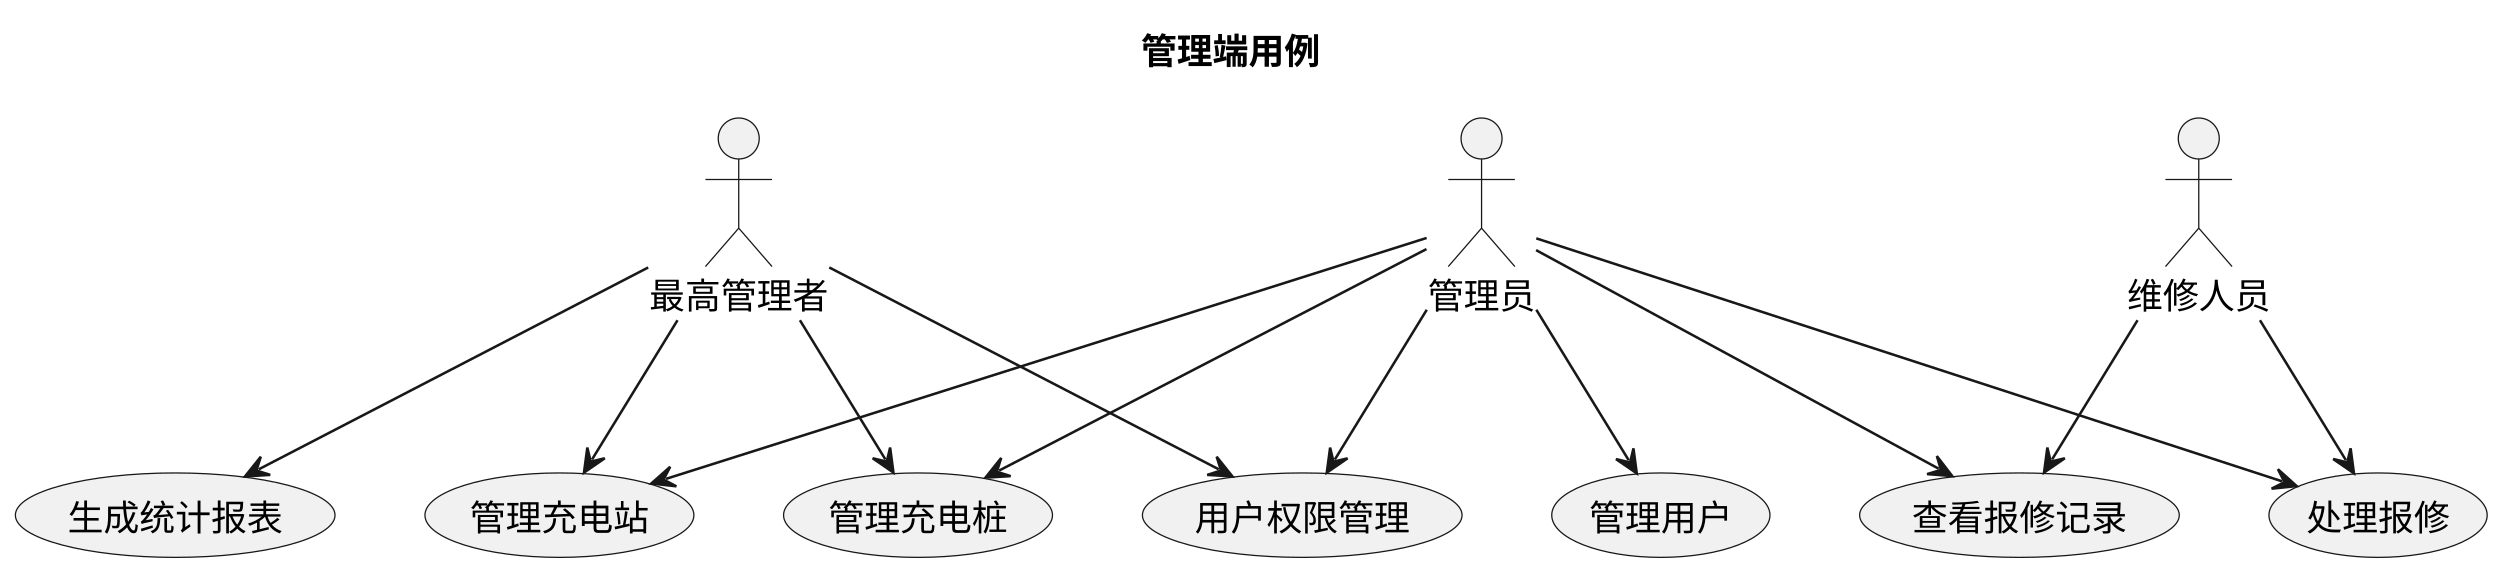
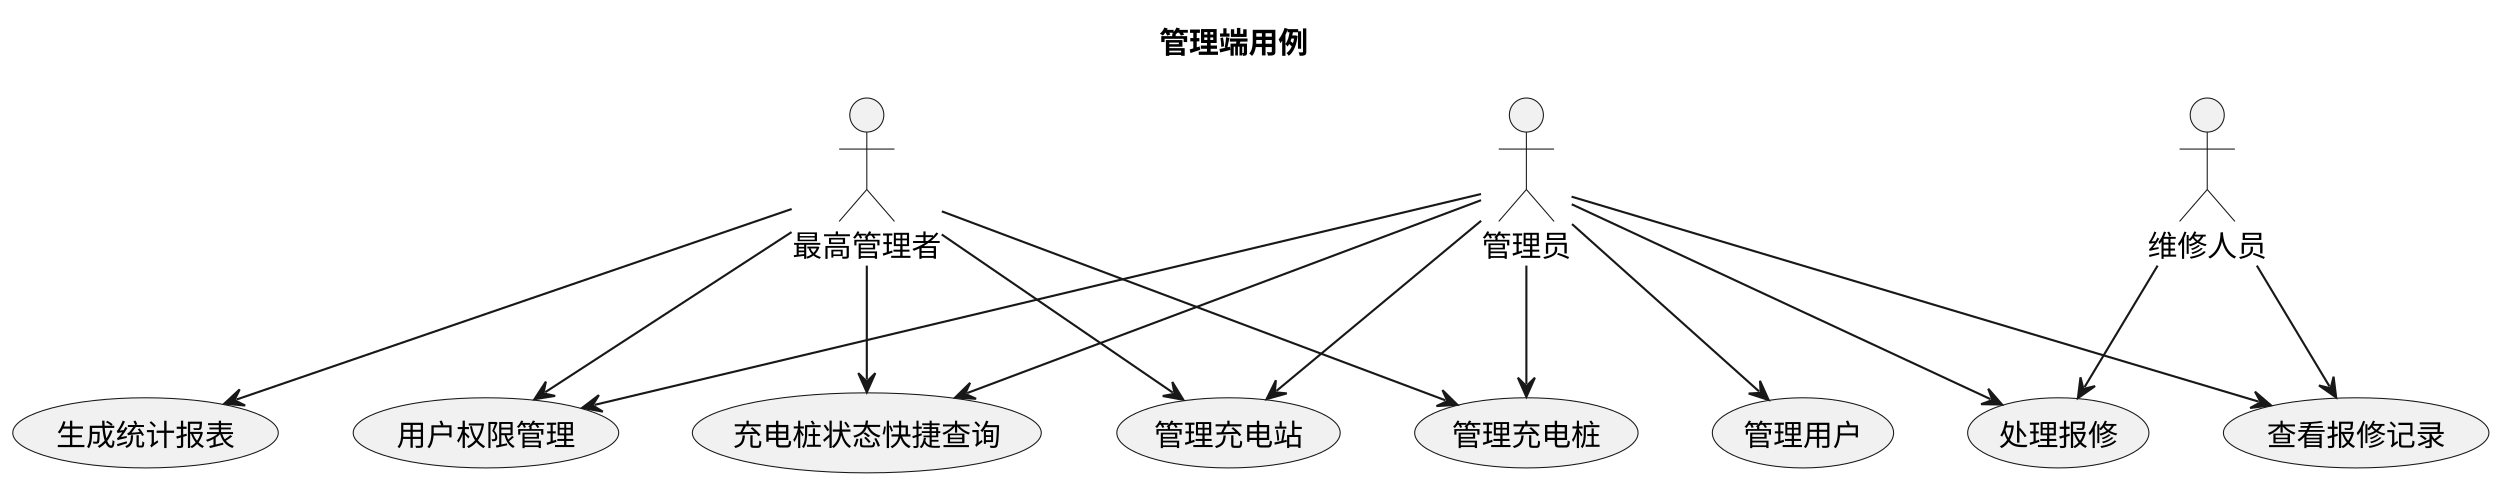
- <svg xmlns="http://www.w3.org/2000/svg" contentStyleType="text/css" data-diagram-type="DESCRIPTION" height="223px" preserveAspectRatio="none" style="width:976px;height:223px;background:#FFFFFF;" version="1.1" viewBox="0 0 976 223" width="976px" zoomAndPan="magnify">
+ <svg xmlns="http://www.w3.org/2000/svg" contentStyleType="text/css" data-diagram-type="DESCRIPTION" height="228px" preserveAspectRatio="none" style="width:1175px;height:228px;background:#FFFFFF;" version="1.1" viewBox="0 0 1175 228" width="1175px" zoomAndPan="magnify">
  <defs />
  <g>
    <g class="title" data-source-line="1">
-       <text fill="#000000" font-family="sans-serif" font-size="14" font-weight="bold" lengthAdjust="spacing" textLength="72.188" x="445.404" y="24.966">管理端用例</text>
+       <text fill="#000000" font-family="sans-serif" font-size="14" font-weight="bold" lengthAdjust="spacing" textLength="72.188" x="544.803" y="24.966">管理端用例</text>
    </g>
    <g class="entity" data-entity="A" data-source-line="4" data-uid="ent0002" id="entity_A">
-       <ellipse cx="578.4" cy="54.068" fill="#F1F1F1" rx="8" ry="8" style="stroke:#181818;stroke-width:0.5;" />
-       <path d="M578.4,62.068 L578.4,89.068 M565.4,70.068 L591.4,70.068 M578.4,89.068 L565.4,104.068 M578.4,89.068 L591.4,104.068" fill="none" style="stroke:#181818;stroke-width:0.5;" />
-       <text fill="#000000" font-family="sans-serif" font-size="14" lengthAdjust="spacing" textLength="42" x="557.4" y="120.534">管理员</text>
+       <ellipse cx="717.4" cy="54.068" fill="#F1F1F1" rx="8" ry="8" style="stroke:#181818;stroke-width:0.5;" />
+       <path d="M717.4,62.068 L717.4,89.068 M704.4,70.068 L730.4,70.068 M717.4,89.068 L704.4,104.068 M717.4,89.068 L730.4,104.068" fill="none" style="stroke:#181818;stroke-width:0.5;" />
+       <text fill="#000000" font-family="sans-serif" font-size="14" lengthAdjust="spacing" textLength="42" x="696.4" y="120.534">管理员</text>
    </g>
    <g class="entity" data-entity="SA" data-source-line="5" data-uid="ent0003" id="entity_SA">
-       <ellipse cx="288.4" cy="54.068" fill="#F1F1F1" rx="8" ry="8" style="stroke:#181818;stroke-width:0.5;" />
-       <path d="M288.4,62.068 L288.4,89.068 M275.4,70.068 L301.4,70.068 M288.4,89.068 L275.4,104.068 M288.4,89.068 L301.4,104.068" fill="none" style="stroke:#181818;stroke-width:0.5;" />
-       <text fill="#000000" font-family="sans-serif" font-size="14" lengthAdjust="spacing" textLength="70" x="253.4" y="120.534">最高管理者</text>
+       <ellipse cx="407.4" cy="54.068" fill="#F1F1F1" rx="8" ry="8" style="stroke:#181818;stroke-width:0.5;" />
+       <path d="M407.4,62.068 L407.4,89.068 M394.4,70.068 L420.4,70.068 M407.4,89.068 L394.4,104.068 M407.4,89.068 L420.4,104.068" fill="none" style="stroke:#181818;stroke-width:0.5;" />
+       <text fill="#000000" font-family="sans-serif" font-size="14" lengthAdjust="spacing" textLength="70" x="372.4" y="120.534">最高管理者</text>
    </g>
    <g class="entity" data-entity="M" data-source-line="6" data-uid="ent0004" id="entity_M">
-       <ellipse cx="858.4" cy="54.068" fill="#F1F1F1" rx="8" ry="8" style="stroke:#181818;stroke-width:0.5;" />
-       <path d="M858.4,62.068 L858.4,89.068 M845.4,70.068 L871.4,70.068 M858.4,89.068 L845.4,104.068 M858.4,89.068 L871.4,104.068" fill="none" style="stroke:#181818;stroke-width:0.5;" />
-       <text fill="#000000" font-family="sans-serif" font-size="14" lengthAdjust="spacing" textLength="56" x="830.4" y="120.534">维修人员</text>
+       <ellipse cx="1037.4" cy="54.068" fill="#F1F1F1" rx="8" ry="8" style="stroke:#181818;stroke-width:0.5;" />
+       <path d="M1037.4,62.068 L1037.4,89.068 M1024.4,70.068 L1050.4,70.068 M1037.4,89.068 L1024.4,104.068 M1037.4,89.068 L1050.4,104.068" fill="none" style="stroke:#181818;stroke-width:0.5;" />
+       <text fill="#000000" font-family="sans-serif" font-size="14" lengthAdjust="spacing" textLength="56" x="1009.4" y="120.534">维修人员</text>
    </g>
    <g class="entity" data-entity="MS" data-source-line="8" data-uid="ent0005" id="entity_MS">
-       <ellipse cx="218.398" cy="201.121" fill="#F1F1F1" rx="52.498" ry="16.483" style="stroke:#181818;stroke-width:0.5;" />
-       <text fill="#000000" font-family="sans-serif" font-size="14" lengthAdjust="spacing" textLength="70" x="183.398" y="207.155">管理充电站</text>
+       <ellipse cx="577.398" cy="203.441" fill="#F1F1F1" rx="52.498" ry="16.483" style="stroke:#181818;stroke-width:0.5;" />
+       <text fill="#000000" font-family="sans-serif" font-size="14" lengthAdjust="spacing" textLength="70" x="542.398" y="209.475">管理充电站</text>
    </g>
    <g class="entity" data-entity="MC" data-source-line="9" data-uid="ent0006" id="entity_MC">
-       <ellipse cx="358.397" cy="201.121" fill="#F1F1F1" rx="52.498" ry="16.483" style="stroke:#181818;stroke-width:0.5;" />
-       <text fill="#000000" font-family="sans-serif" font-size="14" lengthAdjust="spacing" textLength="70" x="323.397" y="207.155">管理充电桩</text>
+       <ellipse cx="717.398" cy="203.441" fill="#F1F1F1" rx="52.498" ry="16.483" style="stroke:#181818;stroke-width:0.5;" />
+       <text fill="#000000" font-family="sans-serif" font-size="14" lengthAdjust="spacing" textLength="70" x="682.398" y="209.475">管理充电桩</text>
    </g>
    <g class="entity" data-entity="MU" data-source-line="10" data-uid="ent0007" id="entity_MU">
-       <ellipse cx="648.398" cy="201.121" fill="#F1F1F1" rx="42.598" ry="16.483" style="stroke:#181818;stroke-width:0.5;" />
-       <text fill="#000000" font-family="sans-serif" font-size="14" lengthAdjust="spacing" textLength="56" x="620.398" y="207.155">管理用户</text>
+       <ellipse cx="847.398" cy="203.441" fill="#F1F1F1" rx="42.598" ry="16.483" style="stroke:#181818;stroke-width:0.5;" />
+       <text fill="#000000" font-family="sans-serif" font-size="14" lengthAdjust="spacing" textLength="56" x="819.398" y="209.475">管理用户</text>
    </g>
    <g class="entity" data-entity="PM" data-source-line="11" data-uid="ent0008" id="entity_PM">
-       <ellipse cx="508.397" cy="201.121" fill="#F1F1F1" rx="62.397" ry="16.483" style="stroke:#181818;stroke-width:0.5;" />
-       <text fill="#000000" font-family="sans-serif" font-size="14" lengthAdjust="spacing" textLength="84" x="466.397" y="207.155">用户权限管理</text>
+       <ellipse cx="228.397" cy="203.441" fill="#F1F1F1" rx="62.397" ry="16.483" style="stroke:#181818;stroke-width:0.5;" />
+       <text fill="#000000" font-family="sans-serif" font-size="14" lengthAdjust="spacing" textLength="84" x="186.397" y="209.475">用户权限管理</text>
    </g>
    <g class="entity" data-entity="HR" data-source-line="12" data-uid="ent0009" id="entity_HR">
-       <ellipse cx="928.398" cy="201.121" fill="#F1F1F1" rx="42.598" ry="16.483" style="stroke:#181818;stroke-width:0.5;" />
-       <text fill="#000000" font-family="sans-serif" font-size="14" lengthAdjust="spacing" textLength="56" x="900.398" y="207.155">处理报修</text>
+       <ellipse cx="967.398" cy="203.441" fill="#F1F1F1" rx="42.598" ry="16.483" style="stroke:#181818;stroke-width:0.5;" />
+       <text fill="#000000" font-family="sans-serif" font-size="14" lengthAdjust="spacing" textLength="56" x="939.398" y="209.475">处理报修</text>
    </g>
    <g class="entity" data-entity="VR" data-source-line="13" data-uid="ent0010" id="entity_VR">
-       <ellipse cx="788.397" cy="201.121" fill="#F1F1F1" rx="62.397" ry="16.483" style="stroke:#181818;stroke-width:0.5;" />
-       <text fill="#000000" font-family="sans-serif" font-size="14" lengthAdjust="spacing" textLength="84" x="746.397" y="207.155">查看报修记录</text>
+       <ellipse cx="1107.397" cy="203.441" fill="#F1F1F1" rx="62.397" ry="16.483" style="stroke:#181818;stroke-width:0.5;" />
+       <text fill="#000000" font-family="sans-serif" font-size="14" lengthAdjust="spacing" textLength="84" x="1065.397" y="209.475">查看报修记录</text>
    </g>
    <g class="entity" data-entity="GS" data-source-line="14" data-uid="ent0011" id="entity_GS">
-       <ellipse cx="68.397" cy="201.121" fill="#F1F1F1" rx="62.397" ry="16.483" style="stroke:#181818;stroke-width:0.5;" />
-       <text fill="#000000" font-family="sans-serif" font-size="14" lengthAdjust="spacing" textLength="84" x="26.397" y="207.155">生成统计报表</text>
+       <ellipse cx="68.397" cy="203.441" fill="#F1F1F1" rx="62.397" ry="16.483" style="stroke:#181818;stroke-width:0.5;" />
+       <text fill="#000000" font-family="sans-serif" font-size="14" lengthAdjust="spacing" textLength="84" x="26.397" y="209.475">生成统计报表</text>
    </g>
-     <g class="link" data-entity-1="A" data-entity-2="MS" data-source-line="16" data-uid="lnk12" id="link_A_MS">
-       <path d="M556.96,92.888 C497.24,111.798 334.27,163.416 259.99,186.946" fill="none" id="A-to-MS" style="stroke:#181818;stroke-width:1;" />
-       <polygon fill="#181818" points="254.27,188.758,264.058,189.853,259.037,187.248,261.642,182.227,254.27,188.758" style="stroke:#181818;stroke-width:1;" />
+     <g class="entity" data-entity="QC" data-source-line="15" data-uid="ent0012" id="entity_QC">
+       <ellipse cx="407.403" cy="203.438" fill="#F1F1F1" rx="82.003" ry="18.8" style="stroke:#181818;stroke-width:0.5;" />
+       <text fill="#000000" font-family="sans-serif" font-size="14" lengthAdjust="spacing" textLength="126" x="344.403" y="209.472">充电桩状态快捷查询</text>
    </g>
-     <g class="link" data-entity-1="A" data-entity-2="MC" data-source-line="17" data-uid="lnk13" id="link_A_MC">
-       <path d="M556.9,97.238 C516.36,118.248 434.047,160.907 390.047,183.707" fill="none" id="A-to-MC" style="stroke:#181818;stroke-width:1;" />
-       <polygon fill="#181818" points="384.72,186.468,394.551,185.879,389.159,184.167,390.871,178.776,384.72,186.468" style="stroke:#181818;stroke-width:1;" />
+     <g class="link" data-entity-1="A" data-entity-2="MS" data-source-line="17" data-uid="lnk13" id="link_A_MS">
+       <path d="M696.13,103.768 C668.6,126.658 625.694,162.302 599.914,183.732" fill="none" id="A-to-MS" style="stroke:#181818;stroke-width:1;" />
+       <polygon fill="#181818" points="595.3,187.568,604.778,184.891,599.145,184.372,599.664,178.739,595.3,187.568" style="stroke:#181818;stroke-width:1;" />
    </g>
-     <g class="link" data-entity-1="A" data-entity-2="MU" data-source-line="18" data-uid="lnk14" id="link_A_MU">
-       <path d="M599.78,120.928 C612.89,142.278 625.87,163.425 635.861,179.695" fill="none" id="A-to-MU" style="stroke:#181818;stroke-width:1;" />
-       <polygon fill="#181818" points="639,184.808,637.699,175.045,636.384,180.547,630.882,179.231,639,184.808" style="stroke:#181818;stroke-width:1;" />
+     <g class="link" data-entity-1="A" data-entity-2="MC" data-source-line="18" data-uid="lnk14" id="link_A_MC">
+       <path d="M717.4,124.838 C717.4,145.858 717.4,164.698 717.4,180.508" fill="none" id="A-to-MC" style="stroke:#181818;stroke-width:1;" />
+       <polygon fill="#181818" points="717.4,186.508,721.4,177.508,717.4,181.508,713.4,177.508,717.4,186.508" style="stroke:#181818;stroke-width:1;" />
    </g>
-     <g class="link" data-entity-1="A" data-entity-2="PM" data-source-line="19" data-uid="lnk15" id="link_A_PM">
-       <path d="M557.01,120.928 C543.99,142.148 531.119,163.105 521.119,179.394" fill="none" id="A-to-PM" style="stroke:#181818;stroke-width:1;" />
-       <polygon fill="#181818" points="517.98,184.508,526.097,178.93,520.596,180.247,519.279,174.745,517.98,184.508" style="stroke:#181818;stroke-width:1;" />
+     <g class="link" data-entity-1="A" data-entity-2="MU" data-source-line="19" data-uid="lnk15" id="link_A_MU">
+       <path d="M738.86,105.318 C764.83,128.548 803.469,163.127 826.769,183.977" fill="none" id="A-to-MU" style="stroke:#181818;stroke-width:1;" />
+       <polygon fill="#181818" points="831.24,187.978,827.201,178.995,827.514,184.644,821.866,184.957,831.24,187.978" style="stroke:#181818;stroke-width:1;" />
    </g>
-     <g class="link" data-entity-1="A" data-entity-2="HR" data-source-line="20" data-uid="lnk16" id="link_A_HR">
-       <path d="M599.76,93.058 C659.13,112.398 820.615,164.999 890.915,187.909" fill="none" id="A-to-HR" style="stroke:#181818;stroke-width:1;" />
-       <polygon fill="#181818" points="896.62,189.768,889.302,183.176,891.866,188.219,886.823,190.782,896.62,189.768" style="stroke:#181818;stroke-width:1;" />
+     <g class="link" data-entity-1="A" data-entity-2="PM" data-source-line="20" data-uid="lnk16" id="link_A_PM">
+       <path d="M696.07,91.178 C622.17,108.758 381.847,165.929 279.487,190.279" fill="none" id="A-to-PM" style="stroke:#181818;stroke-width:1;" />
+       <polygon fill="#181818" points="273.65,191.668,283.331,193.476,278.514,190.511,281.48,185.694,273.65,191.668" style="stroke:#181818;stroke-width:1;" />
    </g>
-     <g class="link" data-entity-1="A" data-entity-2="VR" data-source-line="21" data-uid="lnk17" id="link_A_VR">
-       <path d="M599.69,97.658 C638.37,118.658 714.807,160.155 756.877,182.995" fill="none" id="A-to-VR" style="stroke:#181818;stroke-width:1;" />
-       <polygon fill="#181818" points="762.15,185.858,756.149,178.048,757.756,183.472,752.332,185.079,762.15,185.858" style="stroke:#181818;stroke-width:1;" />
+     <g class="link" data-entity-1="A" data-entity-2="HR" data-source-line="21" data-uid="lnk17" id="link_A_HR">
+       <path d="M738.71,96.018 C784.29,117.228 885.68,164.417 935.51,187.597" fill="none" id="A-to-HR" style="stroke:#181818;stroke-width:1;" />
+       <polygon fill="#181818" points="940.95,190.128,934.477,182.705,936.417,188.019,931.103,189.959,940.95,190.128" style="stroke:#181818;stroke-width:1;" />
    </g>
-     <g class="link" data-entity-1="SA" data-entity-2="MS" data-source-line="22" data-uid="lnk18" id="link_SA_MS">
-       <path d="M264.5,125.018 C251.99,145.398 240.5,164.115 231.13,179.375" fill="none" id="SA-to-MS" style="stroke:#181818;stroke-width:1;" />
-       <polygon fill="#181818" points="227.99,184.488,236.108,178.911,230.606,180.227,229.291,174.725,227.99,184.488" style="stroke:#181818;stroke-width:1;" />
+     <g class="link" data-entity-1="A" data-entity-2="VR" data-source-line="22" data-uid="lnk18" id="link_A_VR">
+       <path d="M738.64,92.438 C801.19,111.098 979.66,164.333 1061.58,188.773" fill="none" id="A-to-VR" style="stroke:#181818;stroke-width:1;" />
+       <polygon fill="#181818" points="1067.33,190.488,1059.849,184.082,1062.539,189.059,1057.562,191.748,1067.33,190.488" style="stroke:#181818;stroke-width:1;" />
    </g>
-     <g class="link" data-entity-1="SA" data-entity-2="MC" data-source-line="23" data-uid="lnk19" id="link_SA_MC">
-       <path d="M312.29,125.018 C324.81,145.398 336.303,164.113 345.663,179.373" fill="none" id="SA-to-MC" style="stroke:#181818;stroke-width:1;" />
-       <polygon fill="#181818" points="348.8,184.488,347.504,174.725,346.186,180.226,340.685,178.907,348.8,184.488" style="stroke:#181818;stroke-width:1;" />
+     <g class="link" data-entity-1="A" data-entity-2="QC" data-source-line="23" data-uid="lnk19" id="link_A_QC">
+       <path d="M696.09,94.098 C645.2,113.198 521.478,159.63 454.548,184.74" fill="none" id="A-to-QC" style="stroke:#181818;stroke-width:1;" />
+       <polygon fill="#181818" points="448.93,186.848,458.762,187.432,453.611,185.092,455.952,179.941,448.93,186.848" style="stroke:#181818;stroke-width:1;" />
    </g>
-     <g class="link" data-entity-1="SA" data-entity-2="PM" data-source-line="24" data-uid="lnk20" id="link_SA_PM">
-       <path d="M323.74,104.418 C367.59,127.138 436.073,162.637 475.803,183.227" fill="none" id="SA-to-PM" style="stroke:#181818;stroke-width:1;" />
-       <polygon fill="#181818" points="481.13,185.988,474.98,178.295,476.691,183.687,471.299,185.398,481.13,185.988" style="stroke:#181818;stroke-width:1;" />
+     <g class="link" data-entity-1="SA" data-entity-2="MS" data-source-line="24" data-uid="lnk20" id="link_SA_MS">
+       <path d="M442.62,110.208 C476.85,133.638 522.769,165.049 551.218,184.519" fill="none" id="SA-to-MS" style="stroke:#181818;stroke-width:1;" />
+       <polygon fill="#181818" points="556.17,187.908,551.002,179.524,552.044,185.084,546.484,186.126,556.17,187.908" style="stroke:#181818;stroke-width:1;" />
    </g>
-     <g class="link" data-entity-1="SA" data-entity-2="GS" data-source-line="25" data-uid="lnk21" id="link_SA_GS">
-       <path d="M253.05,104.418 C209.2,127.138 140.717,162.637 100.987,183.227" fill="none" id="SA-to-GS" style="stroke:#181818;stroke-width:1;" />
-       <polygon fill="#181818" points="95.66,185.988,105.491,185.398,100.099,183.687,101.81,178.295,95.66,185.988" style="stroke:#181818;stroke-width:1;" />
+     <g class="link" data-entity-1="SA" data-entity-2="MC" data-source-line="25" data-uid="lnk21" id="link_SA_MC">
+       <path d="M442.66,99.338 C503.28,122.088 620.763,166.17 679.362,188.16" fill="none" id="SA-to-MC" style="stroke:#181818;stroke-width:1;" />
+       <polygon fill="#181818" points="684.98,190.268,677.959,183.361,680.299,188.511,675.148,190.851,684.98,190.268" style="stroke:#181818;stroke-width:1;" />
    </g>
-     <g class="link" data-entity-1="M" data-entity-2="HR" data-source-line="26" data-uid="lnk22" id="link_M_HR">
-       <path d="M882.29,125.018 C894.89,145.528 906.481,164.414 915.841,179.664" fill="none" id="M-to-HR" style="stroke:#181818;stroke-width:1;" />
-       <polygon fill="#181818" points="918.98,184.778,917.681,175.015,916.365,180.517,910.863,179.2,918.98,184.778" style="stroke:#181818;stroke-width:1;" />
+     <g class="link" data-entity-1="SA" data-entity-2="PM" data-source-line="26" data-uid="lnk22" id="link_SA_PM">
+       <path d="M372.03,109.088 C336.17,132.398 286.761,164.508 256.231,184.349" fill="none" id="SA-to-PM" style="stroke:#181818;stroke-width:1;" />
+       <polygon fill="#181818" points="251.2,187.618,260.926,186.068,255.393,184.893,256.567,179.36,251.2,187.618" style="stroke:#181818;stroke-width:1;" />
    </g>
-     <g class="link" data-entity-1="M" data-entity-2="VR" data-source-line="27" data-uid="lnk23" id="link_M_VR">
-       <path d="M834.5,125.018 C821.99,145.398 810.5,164.115 801.13,179.375" fill="none" id="M-to-VR" style="stroke:#181818;stroke-width:1;" />
-       <polygon fill="#181818" points="797.99,184.488,806.108,178.911,800.606,180.227,799.291,174.725,797.99,184.488" style="stroke:#181818;stroke-width:1;" />
+     <g class="link" data-entity-1="SA" data-entity-2="GS" data-source-line="27" data-uid="lnk23" id="link_SA_GS">
+       <path d="M372.08,98.228 C307.55,120.368 176.885,165.211 111.105,187.781" fill="none" id="SA-to-GS" style="stroke:#181818;stroke-width:1;" />
+       <polygon fill="#181818" points="105.43,189.728,115.241,190.59,110.159,188.105,112.645,183.024,105.43,189.728" style="stroke:#181818;stroke-width:1;" />
+     </g>
+     <g class="link" data-entity-1="SA" data-entity-2="QC" data-source-line="28" data-uid="lnk24" id="link_SA_QC">
+       <path d="M407.4,124.838 C407.4,144.938 407.4,162.518 407.4,178.368" fill="none" id="SA-to-QC" style="stroke:#181818;stroke-width:1;" />
+       <polygon fill="#181818" points="407.4,184.368,411.4,175.368,407.4,179.368,403.4,175.368,407.4,184.368" style="stroke:#181818;stroke-width:1;" />
+     </g>
+     <g class="link" data-entity-1="M" data-entity-2="HR" data-source-line="29" data-uid="lnk25" id="link_M_HR">
+       <path d="M1014.09,124.838 C1001.28,146.128 989.215,166.188 979.715,181.968" fill="none" id="M-to-HR" style="stroke:#181818;stroke-width:1;" />
+       <polygon fill="#181818" points="976.62,187.108,984.689,181.46,979.199,182.824,977.835,177.334,976.62,187.108" style="stroke:#181818;stroke-width:1;" />
+     </g>
+     <g class="link" data-entity-1="M" data-entity-2="VR" data-source-line="30" data-uid="lnk26" id="link_M_VR">
+       <path d="M1060.71,124.838 C1073.43,145.988 1085.397,165.877 1094.897,181.667" fill="none" id="M-to-VR" style="stroke:#181818;stroke-width:1;" />
+       <polygon fill="#181818" points="1097.99,186.808,1096.778,177.034,1095.412,182.524,1089.923,181.158,1097.99,186.808" style="stroke:#181818;stroke-width:1;" />
    </g>
  </g>
</svg>
